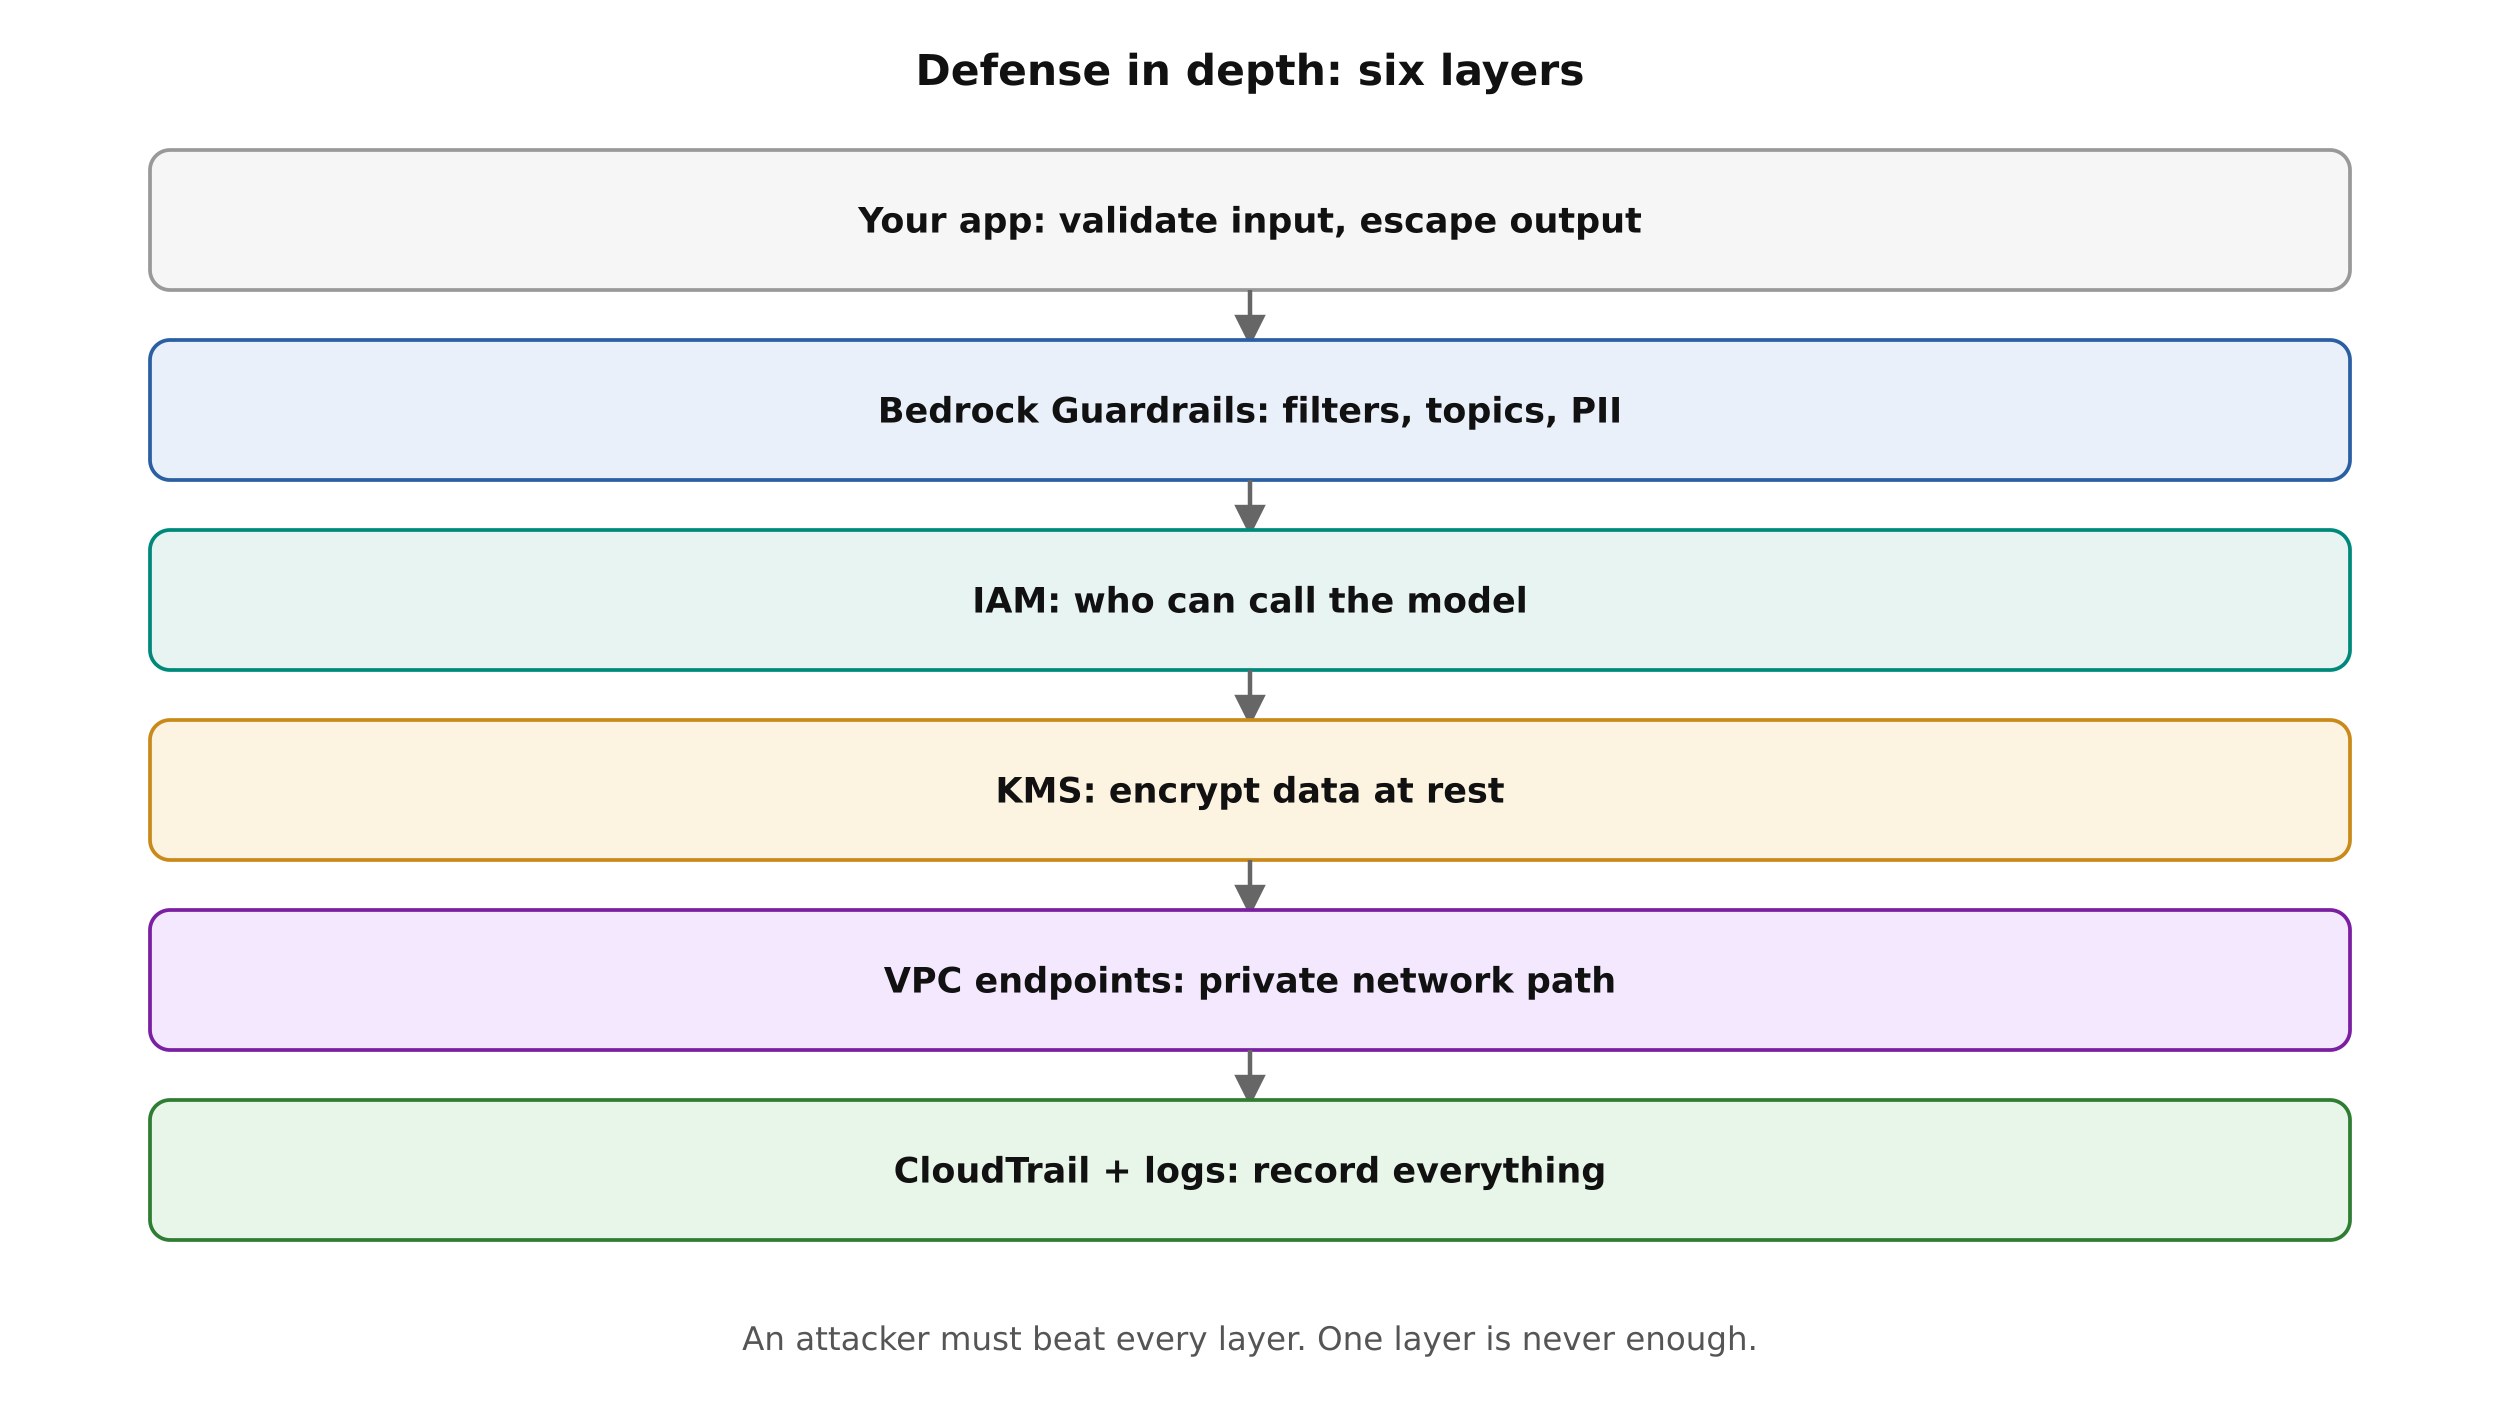
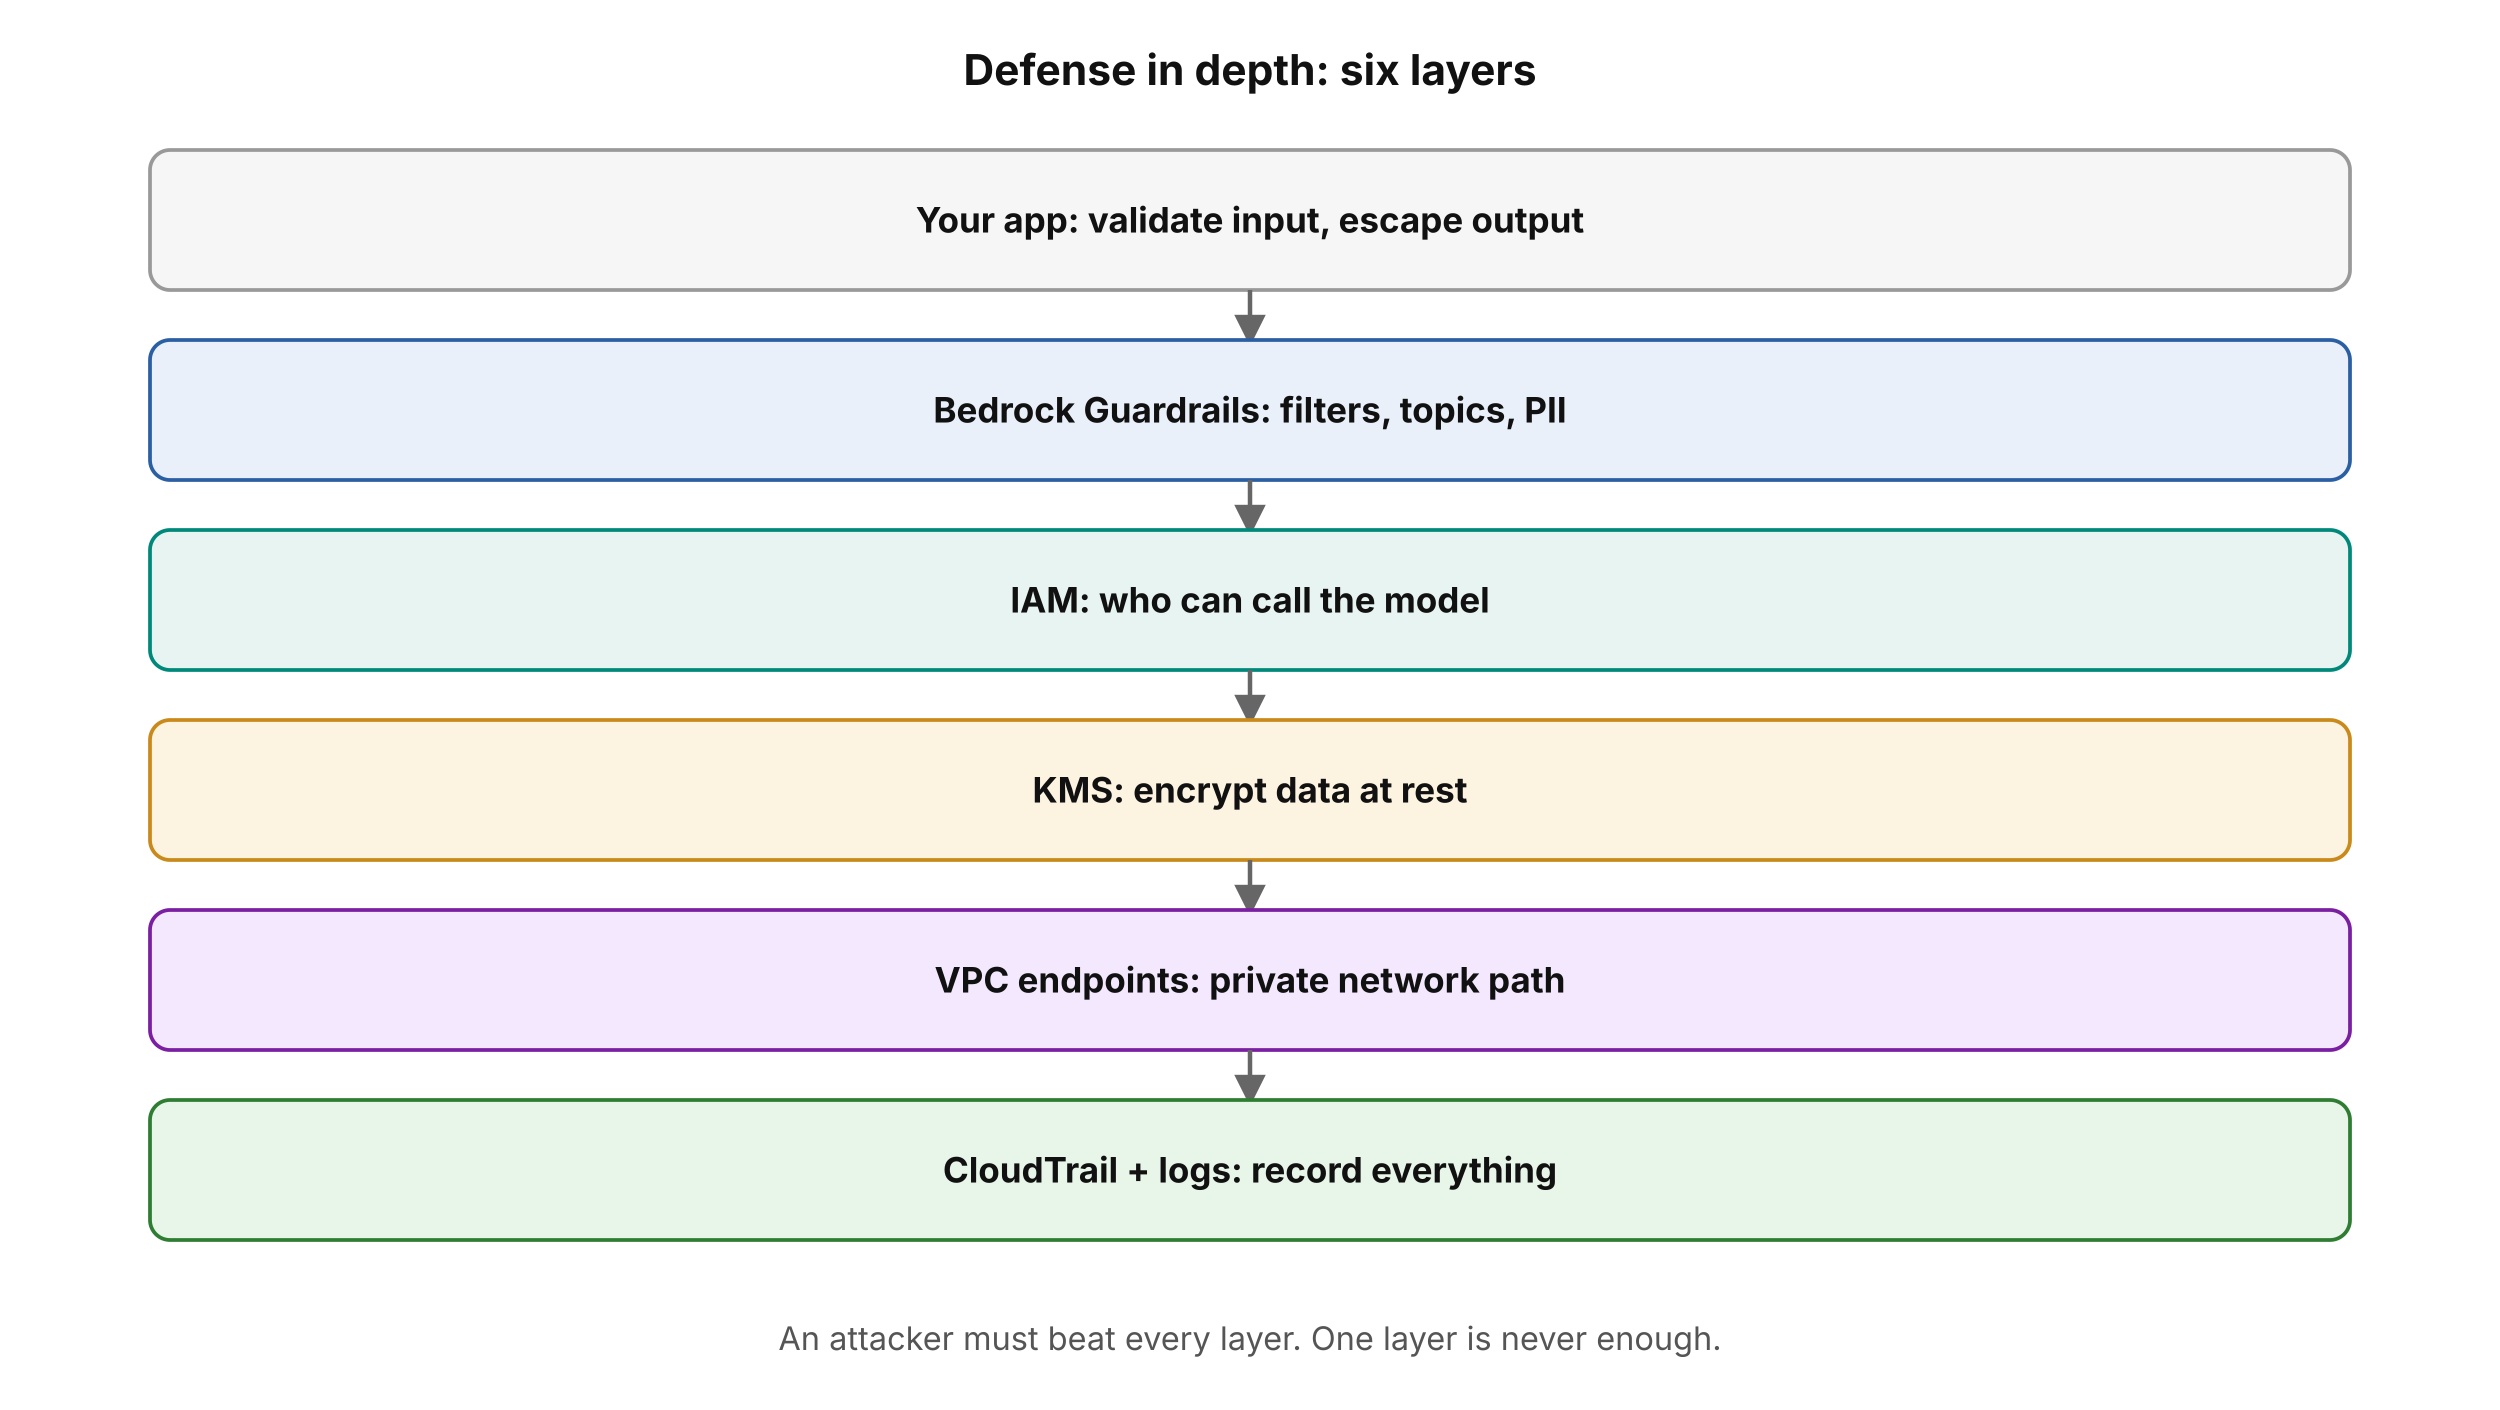
- <svg xmlns="http://www.w3.org/2000/svg" width="100%" viewBox="0 0 1000 564" role="img" style="background:#ffffff;font-family:DejaVu Sans,Verdana,sans-serif" aria-label="Six layers of defense from app code to audit logs">
+ <svg xmlns="http://www.w3.org/2000/svg" width="100%" viewBox="0 0 1000 564" role="img" style="background:#ffffff;font-family:'Anthropic Sans',Inter,'Source Sans 3','IBM Plex Sans',sans-serif" aria-label="Six layers of defense from app code to audit logs">
  <defs>
    <marker id="ah" viewBox="0 0 10 10" refX="8" refY="5" markerWidth="7" markerHeight="7" orient="auto-start-reverse">
      <path d="M0,0 L10,5 L0,10 z" fill="#666666" />
    </marker>
  </defs>
  <text x="500" y="34" text-anchor="middle" font-size="17" fill="#111111" font-weight="bold">Defense in depth: six layers</text>
  <rect x="60" y="60" width="880" height="56" rx="8" fill="#f6f6f6" stroke="#999999" stroke-width="1.5" />
  <text x="500" y="93" text-anchor="middle" font-size="14" fill="#111111" font-weight="bold">Your app: validate input, escape output</text>
  <line x1="500" y1="116" x2="500" y2="136" stroke="#666666" stroke-width="1.8" marker-end="url(#ah)" />
  <rect x="60" y="136" width="880" height="56" rx="8" fill="#e9f0fa" stroke="#2b5fa3" stroke-width="1.5" />
  <text x="500" y="169" text-anchor="middle" font-size="14" fill="#111111" font-weight="bold">Bedrock Guardrails: filters, topics, PII</text>
  <line x1="500" y1="192" x2="500" y2="212" stroke="#666666" stroke-width="1.8" marker-end="url(#ah)" />
  <rect x="60" y="212" width="880" height="56" rx="8" fill="#e7f4f1" stroke="#00897b" stroke-width="1.5" />
  <text x="500" y="245" text-anchor="middle" font-size="14" fill="#111111" font-weight="bold">IAM: who can call the model</text>
  <line x1="500" y1="268" x2="500" y2="288" stroke="#666666" stroke-width="1.8" marker-end="url(#ah)" />
  <rect x="60" y="288" width="880" height="56" rx="8" fill="#fdf3e1" stroke="#c98a1b" stroke-width="1.5" />
  <text x="500" y="321" text-anchor="middle" font-size="14" fill="#111111" font-weight="bold">KMS: encrypt data at rest</text>
  <line x1="500" y1="344" x2="500" y2="364" stroke="#666666" stroke-width="1.8" marker-end="url(#ah)" />
  <rect x="60" y="364" width="880" height="56" rx="8" fill="#f3e8fd" stroke="#7b1fa2" stroke-width="1.5" />
  <text x="500" y="397" text-anchor="middle" font-size="14" fill="#111111" font-weight="bold">VPC endpoints: private network path</text>
  <line x1="500" y1="420" x2="500" y2="440" stroke="#666666" stroke-width="1.8" marker-end="url(#ah)" />
  <rect x="60" y="440" width="880" height="56" rx="8" fill="#e8f5e9" stroke="#2e7d32" stroke-width="1.5" />
  <text x="500" y="473" text-anchor="middle" font-size="14" fill="#111111" font-weight="bold">CloudTrail + logs: record everything</text>
  <text x="500" y="540" text-anchor="middle" font-size="13" fill="#555555">An attacker must beat every layer. One layer is never enough.</text>
</svg>
